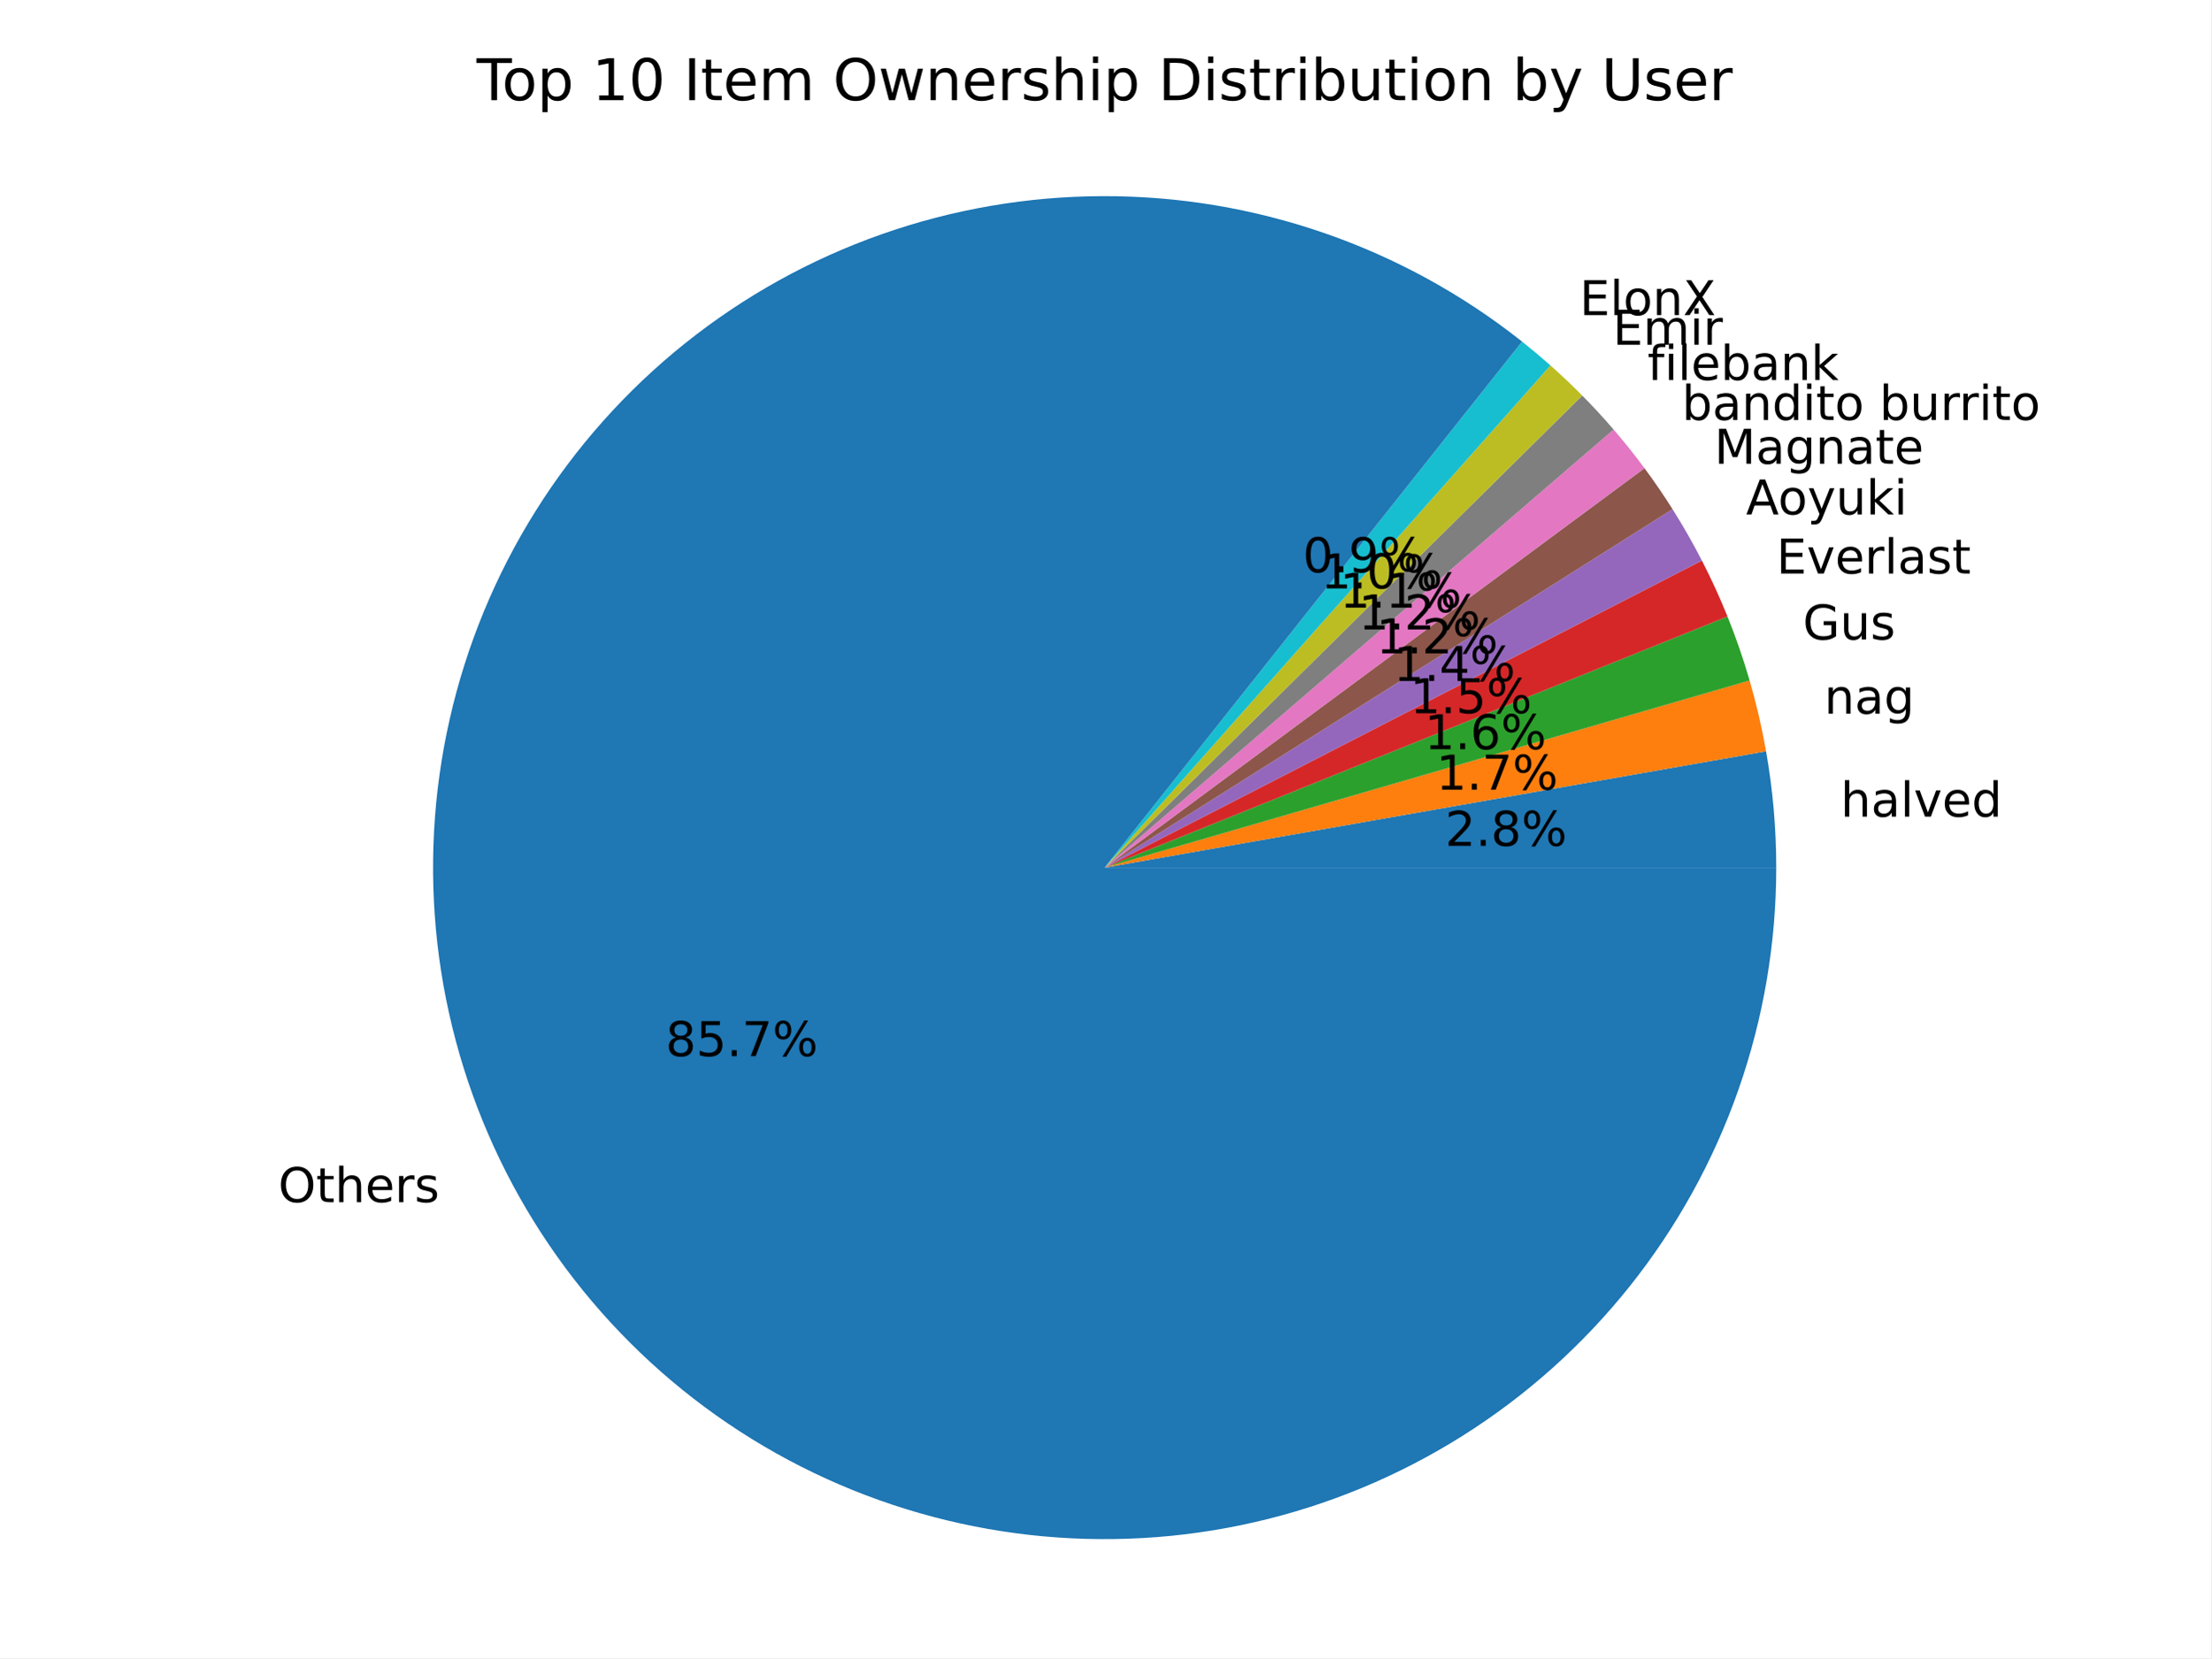
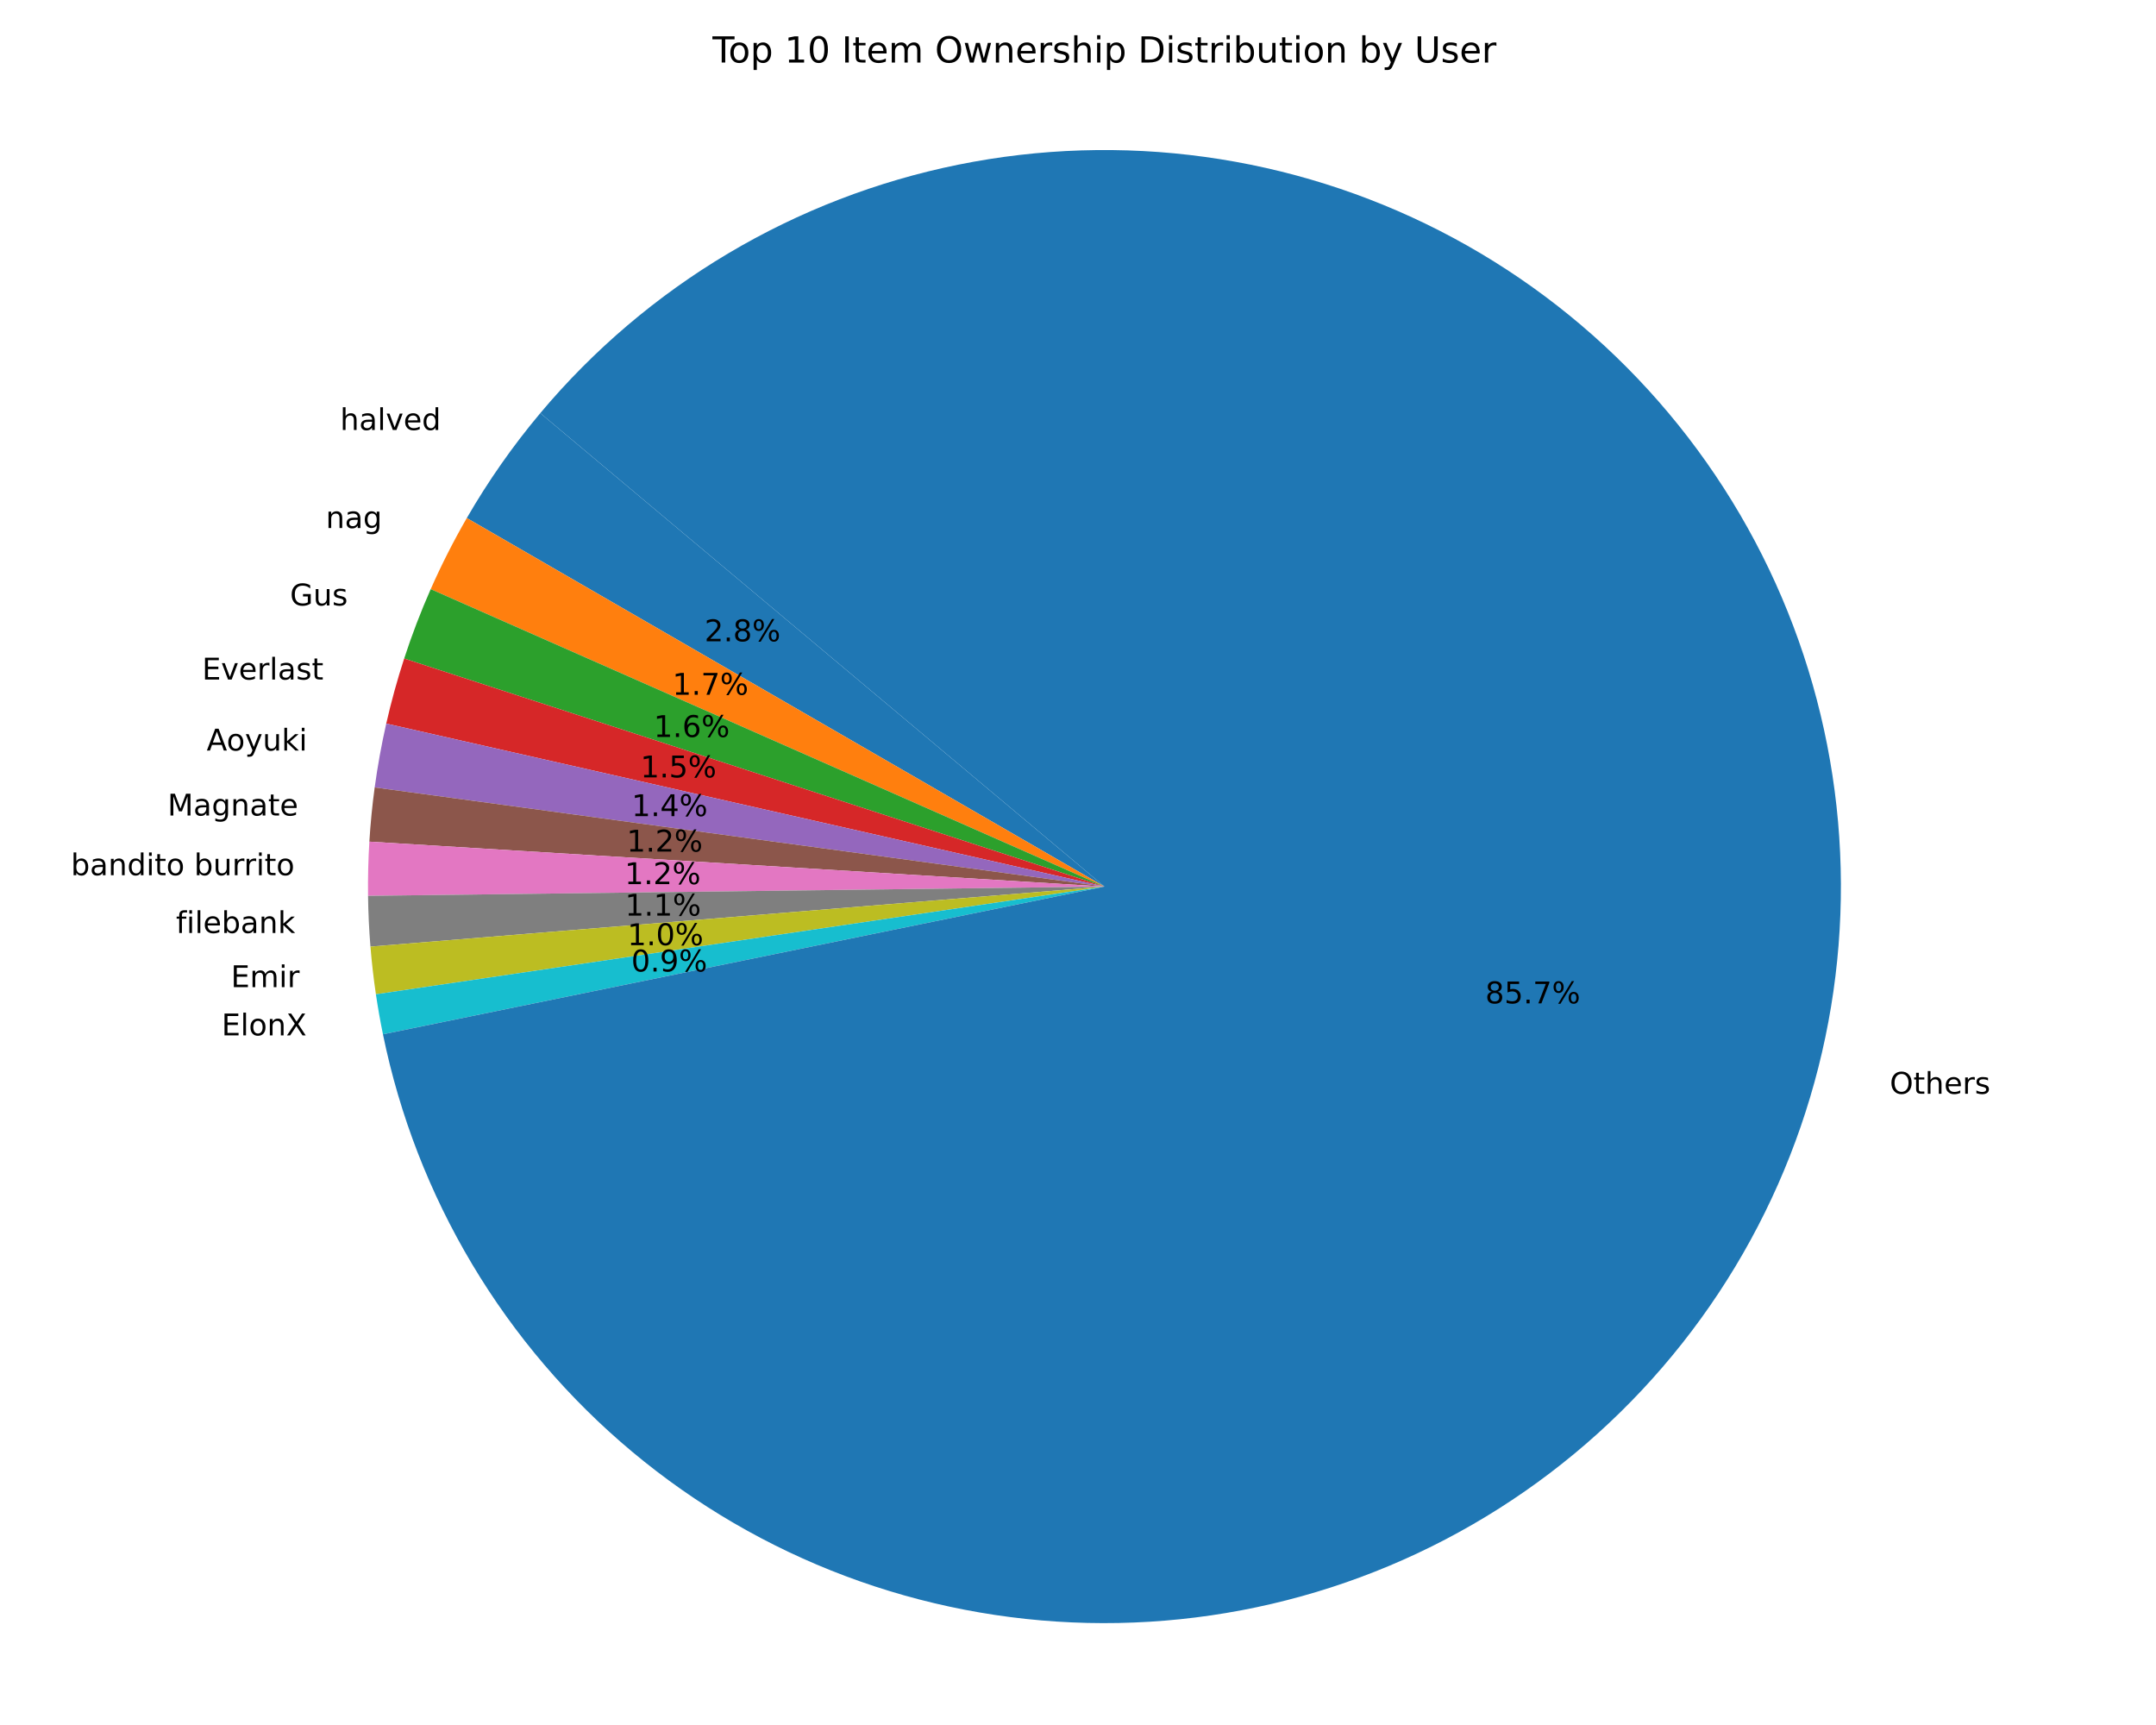
- <svg xmlns="http://www.w3.org/2000/svg" xmlns:xlink="http://www.w3.org/1999/xlink" width="460.8pt" height="345.6pt" viewBox="0 0 460.8 345.6" version="1.1">
+ <svg xmlns="http://www.w3.org/2000/svg" xmlns:xlink="http://www.w3.org/1999/xlink" width="720pt" height="576pt" viewBox="0 0 720 576" version="1.1">
  <defs>
    <style type="text/css">*{stroke-linejoin: round; stroke-linecap: butt}</style>
  </defs>
  <g id="figure_1">
    <g id="patch_1">
-       <path d="M 0 345.6  L 460.8 345.6  L 460.8 0  L 0 0  z " style="fill: #ffffff" />
+       <path d="M 0 576  L 720 576  L 720 0  L 0 0  z " style="fill: #ffffff" />
    </g>
    <g id="axes_1">
      <g id="patch_2">
-         <path d="M 370.174 180.84  C 370.174 176.777 369.997 172.716 369.644 168.669  C 369.291 164.621 368.761 160.591 368.058 156.59  L 230.211 180.84  z " style="fill: #1f77b4" />
+         <path d="M 180.429 137.951  C 175.84 143.42 171.492 149.086 167.396 154.933  C 163.299 160.781 159.46 166.803 155.888 172.985  L 368.832 296.04  z " style="fill: #1f77b4" />
      </g>
      <g id="patch_3">
-         <path d="M 368.058 156.59  C 367.62 154.101 367.115 151.625 366.543 149.164  C 365.971 146.703 365.333 144.258 364.628 141.831  L 230.211 180.84  z " style="fill: #ff7f0e" />
+         <path d="M 155.888 172.985  C 153.667 176.829 151.55 180.732 149.54 184.691  C 147.529 188.65 145.627 192.662 143.834 196.724  L 368.832 296.04  z " style="fill: #ff7f0e" />
      </g>
      <g id="patch_4">
-         <path d="M 364.628 141.831  C 363.973 139.571 363.26 137.328 362.491 135.104  C 361.722 132.88 360.897 130.676 360.017 128.493  L 230.211 180.84  z " style="fill: #2ca02c" />
+         <path d="M 143.834 196.724  C 142.164 200.507 140.59 204.331 139.113 208.194  C 137.636 212.056 136.257 215.955 134.976 219.887  L 368.832 296.04  z " style="fill: #2ca02c" />
      </g>
      <g id="patch_5">
-         <path d="M 360.017 128.493  C 359.217 126.51 358.372 124.545 357.482 122.601  C 356.592 120.656 355.658 118.732 354.68 116.83  L 230.211 180.84  z " style="fill: #d62728" />
+         <path d="M 134.976 219.887  C 133.813 223.46 132.731 227.059 131.733 230.682  C 130.734 234.305 129.819 237.95 128.987 241.614  L 368.832 296.04  z " style="fill: #d62728" />
      </g>
      <g id="patch_6">
-         <path d="M 354.68 116.83  C 353.74 115.002 352.759 113.195 351.739 111.409  C 350.719 109.624 349.66 107.862 348.563 106.123  L 230.211 180.84  z " style="fill: #9467bd" />
+         <path d="M 128.987 241.614  C 128.188 245.137 127.466 248.678 126.822 252.233  C 126.179 255.788 125.614 259.356 125.128 262.936  L 368.832 296.04  z " style="fill: #9467bd" />
      </g>
      <g id="patch_7">
-         <path d="M 348.563 106.123  C 347.642 104.664 346.694 103.222 345.719 101.798  C 344.744 100.374 343.744 98.968 342.717 97.581  L 230.211 180.84  z " style="fill: #8c564b" />
+         <path d="M 125.128 262.936  C 124.719 265.941 124.367 268.953 124.07 271.971  C 123.773 274.988 123.532 278.011 123.347 281.038  L 368.832 296.04  z " style="fill: #8c564b" />
      </g>
      <g id="patch_8">
-         <path d="M 342.717 97.581  C 341.696 96.2 340.649 94.839 339.577 93.497  C 338.505 92.155 337.409 90.833 336.288 89.531  L 230.211 180.84  z " style="fill: #e377c2" />
+         <path d="M 123.347 281.038  C 123.163 284.05 123.035 287.066 122.962 290.082  C 122.889 293.099 122.871 296.117 122.909 299.135  L 368.832 296.04  z " style="fill: #e377c2" />
      </g>
      <g id="patch_9">
-         <path d="M 336.288 89.531  C 335.238 88.311 334.167 87.109 333.075 85.925  C 331.983 84.742 330.871 83.578 329.739 82.433  L 230.211 180.84  z " style="fill: #7f7f7f" />
+         <path d="M 122.909 299.135  C 122.945 301.964 123.029 304.792 123.162 307.618  C 123.295 310.444 123.477 313.268 123.708 316.087  L 368.832 296.04  z " style="fill: #7f7f7f" />
      </g>
      <g id="patch_10">
-         <path d="M 329.739 82.433  C 328.671 81.352 327.585 80.29 326.482 79.245  C 325.379 78.2 324.26 77.173 323.124 76.164  L 230.211 180.84  z " style="fill: #bcbd22" />
+         <path d="M 123.708 316.087  C 123.925 318.748 124.186 321.405 124.491 324.057  C 124.795 326.709 125.142 329.357 125.532 331.997  L 368.832 296.04  z " style="fill: #bcbd22" />
      </g>
      <g id="patch_11">
-         <path d="M 323.124 76.164  C 322.16 75.309 321.185 74.467 320.199 73.639  C 319.212 72.811 318.214 71.997 317.205 71.196  L 230.211 180.84  z " style="fill: #17becf" />
+         <path d="M 125.532 331.997  C 125.863 334.236 126.225 336.471 126.617 338.7  C 127.01 340.929 127.433 343.152 127.887 345.37  L 368.832 296.04  z " style="fill: #17becf" />
      </g>
      <g id="patch_12">
-         <path d="M 317.205 71.196  C 304.88 61.417 290.993 53.786 276.131 48.624  C 261.268 43.462 245.641 40.843 229.907 40.877  C 214.174 40.911 198.558 43.598 183.718 48.824  C 168.878 54.05 155.024 61.742 142.742 71.574  C 130.459 81.407 119.921 93.241 111.573 106.577  C 103.225 119.913 97.185 134.562 93.708 149.907  C 90.231 165.251 89.366 181.073 91.149 196.705  C 92.932 212.337 97.339 227.557 104.183 241.724  C 111.027 255.891 120.211 268.803 131.349 279.916  C 142.486 291.03 155.418 300.186 169.6 306.999  C 183.782 313.813 199.011 318.186 214.647 319.936  C 230.283 321.685 246.103 320.786 261.44 317.275  C 276.777 313.765 291.413 307.693 304.731 299.316  C 318.049 290.939 329.86 280.376 339.666 268.072  C 349.472 255.768 357.133 241.898 362.327 227.047  C 367.521 212.195 370.174 196.574 370.174 180.84  L 230.211 180.84  z " style="fill: #1f77b4" />
+         <path d="M 127.887 345.37  C 133.433 372.455 143.505 398.412 157.681 422.148  C 171.857 445.884 189.935 467.06 211.152 484.785  C 232.369 502.511 256.424 516.532 282.304 526.259  C 308.183 535.986 335.518 541.28 363.158 541.918  C 390.797 542.555 418.348 538.528 444.648 530.006  C 470.949 521.483 495.625 508.587 517.637 491.859  C 539.65 475.132 558.685 454.812 573.941 431.755  C 589.197 408.698 600.456 383.234 607.245 356.433  C 614.034 329.633 616.256 301.878 613.816 274.339  C 611.377 246.8 604.311 219.869 592.917 194.679  C 581.523 169.489 565.962 146.4 546.891 126.384  C 527.82 106.368 505.509 89.71 480.899 77.113  C 456.289 64.515 429.73 56.157 402.341 52.39  C 374.952 48.624 347.122 49.502 320.025 54.988  C 292.928 60.475 266.949 70.491 243.183 84.616  C 219.416 98.74 198.2 116.772 180.429 137.951  L 368.832 296.04  z " style="fill: #1f77b4" />
      </g>
      <g id="matplotlib.axis_1" />
      <g id="matplotlib.axis_2" />
      <g id="text_1">
-         <g transform="translate(383.5875 170.211) scale(0.1 -0.1)">
+         <g transform="translate(113.5877 143.582) scale(0.1 -0.1)">
          <defs>
            <path id="DejaVuSans-68" d="M 3513 2113  L 3513 0  L 2938 0  L 2938 2094  Q 2938 2591 2744 2837  Q 2550 3084 2163 3084  Q 1697 3084 1428 2787  Q 1159 2491 1159 1978  L 1159 0  L 581 0  L 581 4863  L 1159 4863  L 1159 2956  Q 1366 3272 1645 3428  Q 1925 3584 2291 3584  Q 2894 3584 3203 3211  Q 3513 2838 3513 2113  z " transform="scale(0.015625)" />
            <path id="DejaVuSans-61" d="M 2194 1759  Q 1497 1759 1228 1600  Q 959 1441 959 1056  Q 959 750 1161 570  Q 1363 391 1709 391  Q 2188 391 2477 730  Q 2766 1069 2766 1631  L 2766 1759  L 2194 1759  z M 3341 1997  L 3341 0  L 2766 0  L 2766 531  Q 2569 213 2275 61  Q 1981 -91 1556 -91  Q 1019 -91 701 211  Q 384 513 384 1019  Q 384 1609 779 1909  Q 1175 2209 1959 2209  L 2766 2209  L 2766 2266  Q 2766 2663 2505 2880  Q 2244 3097 1772 3097  Q 1472 3097 1187 3025  Q 903 2953 641 2809  L 641 3341  Q 956 3463 1253 3523  Q 1550 3584 1831 3584  Q 2591 3584 2966 3190  Q 3341 2797 3341 1997  z " transform="scale(0.015625)" />
            <path id="DejaVuSans-6c" d="M 603 4863  L 1178 4863  L 1178 0  L 603 0  L 603 4863  z " transform="scale(0.015625)" />
            <path id="DejaVuSans-76" d="M 191 3500  L 800 3500  L 1894 563  L 2988 3500  L 3597 3500  L 2284 0  L 1503 0  L 191 3500  z " transform="scale(0.015625)" />
            <path id="DejaVuSans-65" d="M 3597 1894  L 3597 1613  L 953 1613  Q 991 1019 1311 708  Q 1631 397 2203 397  Q 2534 397 2845 478  Q 3156 559 3463 722  L 3463 178  Q 3153 47 2828 -22  Q 2503 -91 2169 -91  Q 1331 -91 842 396  Q 353 884 353 1716  Q 353 2575 817 3079  Q 1281 3584 2069 3584  Q 2775 3584 3186 3129  Q 3597 2675 3597 1894  z M 3022 2063  Q 3016 2534 2758 2815  Q 2500 3097 2075 3097  Q 1594 3097 1305 2825  Q 1016 2553 972 2059  L 3022 2063  z " transform="scale(0.015625)" />
            <path id="DejaVuSans-64" d="M 2906 2969  L 2906 4863  L 3481 4863  L 3481 0  L 2906 0  L 2906 525  Q 2725 213 2448 61  Q 2172 -91 1784 -91  Q 1150 -91 751 415  Q 353 922 353 1747  Q 353 2572 751 3078  Q 1150 3584 1784 3584  Q 2172 3584 2448 3432  Q 2725 3281 2906 2969  z M 947 1747  Q 947 1113 1208 752  Q 1469 391 1925 391  Q 2381 391 2643 752  Q 2906 1113 2906 1747  Q 2906 2381 2643 2742  Q 2381 3103 1925 3103  Q 1469 3103 1208 2742  Q 947 2381 947 1747  z " transform="scale(0.015625)" />
          </defs>
          <use xlink:href="#DejaVuSans-68" />
          <use xlink:href="#DejaVuSans-61" transform="translate(63.37891 0)" />
          <use xlink:href="#DejaVuSans-6c" transform="translate(124.6582 0)" />
          <use xlink:href="#DejaVuSans-76" transform="translate(152.4414 0)" />
          <use xlink:href="#DejaVuSans-65" transform="translate(211.6211 0)" />
          <use xlink:href="#DejaVuSans-64" transform="translate(273.1445 0)" />
        </g>
      </g>
      <g id="text_2">
-         <g transform="translate(301.1684 176.2967) scale(0.1 -0.1)">
+         <g transform="translate(235.2679 214.1353) scale(0.1 -0.1)">
          <defs>
            <path id="DejaVuSans-32" d="M 1228 531  L 3431 531  L 3431 0  L 469 0  L 469 531  Q 828 903 1448 1529  Q 2069 2156 2228 2338  Q 2531 2678 2651 2914  Q 2772 3150 2772 3378  Q 2772 3750 2511 3984  Q 2250 4219 1831 4219  Q 1534 4219 1204 4116  Q 875 4013 500 3803  L 500 4441  Q 881 4594 1212 4672  Q 1544 4750 1819 4750  Q 2544 4750 2975 4387  Q 3406 4025 3406 3419  Q 3406 3131 3298 2873  Q 3191 2616 2906 2266  Q 2828 2175 2409 1742  Q 1991 1309 1228 531  z " transform="scale(0.015625)" />
            <path id="DejaVuSans-2e" d="M 684 794  L 1344 794  L 1344 0  L 684 0  L 684 794  z " transform="scale(0.015625)" />
            <path id="DejaVuSans-38" d="M 2034 2216  Q 1584 2216 1326 1975  Q 1069 1734 1069 1313  Q 1069 891 1326 650  Q 1584 409 2034 409  Q 2484 409 2743 651  Q 3003 894 3003 1313  Q 3003 1734 2745 1975  Q 2488 2216 2034 2216  z M 1403 2484  Q 997 2584 770 2862  Q 544 3141 544 3541  Q 544 4100 942 4425  Q 1341 4750 2034 4750  Q 2731 4750 3128 4425  Q 3525 4100 3525 3541  Q 3525 3141 3298 2862  Q 3072 2584 2669 2484  Q 3125 2378 3379 2068  Q 3634 1759 3634 1313  Q 3634 634 3220 271  Q 2806 -91 2034 -91  Q 1263 -91 848 271  Q 434 634 434 1313  Q 434 1759 690 2068  Q 947 2378 1403 2484  z M 1172 3481  Q 1172 3119 1398 2916  Q 1625 2713 2034 2713  Q 2441 2713 2670 2916  Q 2900 3119 2900 3481  Q 2900 3844 2670 4047  Q 2441 4250 2034 4250  Q 1625 4250 1398 4047  Q 1172 3844 1172 3481  z " transform="scale(0.015625)" />
            <path id="DejaVuSans-25" d="M 4653 2053  Q 4381 2053 4226 1822  Q 4072 1591 4072 1178  Q 4072 772 4226 539  Q 4381 306 4653 306  Q 4919 306 5073 539  Q 5228 772 5228 1178  Q 5228 1588 5073 1820  Q 4919 2053 4653 2053  z M 4653 2450  Q 5147 2450 5437 2106  Q 5728 1763 5728 1178  Q 5728 594 5436 251  Q 5144 -91 4653 -91  Q 4153 -91 3862 251  Q 3572 594 3572 1178  Q 3572 1766 3864 2108  Q 4156 2450 4653 2450  z M 1428 4353  Q 1159 4353 1004 4120  Q 850 3888 850 3481  Q 850 3069 1003 2837  Q 1156 2606 1428 2606  Q 1700 2606 1854 2837  Q 2009 3069 2009 3481  Q 2009 3884 1853 4118  Q 1697 4353 1428 4353  z M 4250 4750  L 4750 4750  L 1831 -91  L 1331 -91  L 4250 4750  z M 1428 4750  Q 1922 4750 2215 4408  Q 2509 4066 2509 3481  Q 2509 2891 2217 2550  Q 1925 2209 1428 2209  Q 931 2209 642 2551  Q 353 2894 353 3481  Q 353 4063 643 4406  Q 934 4750 1428 4750  z " transform="scale(0.015625)" />
          </defs>
          <use xlink:href="#DejaVuSans-32" />
          <use xlink:href="#DejaVuSans-2e" transform="translate(63.62305 0)" />
          <use xlink:href="#DejaVuSans-38" transform="translate(95.41016 0)" />
          <use xlink:href="#DejaVuSans-25" transform="translate(159.0332 0)" />
        </g>
      </g>
      <g id="text_3">
-         <g transform="translate(380.1761 148.7559) scale(0.1 -0.1)">
+         <g transform="translate(108.7962 176.3156) scale(0.1 -0.1)">
          <defs>
            <path id="DejaVuSans-6e" d="M 3513 2113  L 3513 0  L 2938 0  L 2938 2094  Q 2938 2591 2744 2837  Q 2550 3084 2163 3084  Q 1697 3084 1428 2787  Q 1159 2491 1159 1978  L 1159 0  L 581 0  L 581 3500  L 1159 3500  L 1159 2956  Q 1366 3272 1645 3428  Q 1925 3584 2291 3584  Q 2894 3584 3203 3211  Q 3513 2838 3513 2113  z " transform="scale(0.015625)" />
            <path id="DejaVuSans-67" d="M 2906 1791  Q 2906 2416 2648 2759  Q 2391 3103 1925 3103  Q 1463 3103 1205 2759  Q 947 2416 947 1791  Q 947 1169 1205 825  Q 1463 481 1925 481  Q 2391 481 2648 825  Q 2906 1169 2906 1791  z M 3481 434  Q 3481 -459 3084 -895  Q 2688 -1331 1869 -1331  Q 1566 -1331 1297 -1286  Q 1028 -1241 775 -1147  L 775 -588  Q 1028 -725 1275 -790  Q 1522 -856 1778 -856  Q 2344 -856 2625 -561  Q 2906 -266 2906 331  L 2906 616  Q 2728 306 2450 153  Q 2172 0 1784 0  Q 1141 0 747 490  Q 353 981 353 1791  Q 353 2603 747 3093  Q 1141 3584 1784 3584  Q 2172 3584 2450 3431  Q 2728 3278 2906 2969  L 2906 3500  L 3481 3500  L 3481 434  z " transform="scale(0.015625)" />
          </defs>
          <use xlink:href="#DejaVuSans-6e" />
          <use xlink:href="#DejaVuSans-61" transform="translate(63.37891 0)" />
          <use xlink:href="#DejaVuSans-67" transform="translate(124.6582 0)" />
        </g>
      </g>
      <g id="text_4">
-         <g transform="translate(299.3076 164.5939) scale(0.1 -0.1)">
+         <g transform="translate(224.5544 231.99) scale(0.1 -0.1)">
          <defs>
            <path id="DejaVuSans-31" d="M 794 531  L 1825 531  L 1825 4091  L 703 3866  L 703 4441  L 1819 4666  L 2450 4666  L 2450 531  L 3481 531  L 3481 0  L 794 0  L 794 531  z " transform="scale(0.015625)" />
            <path id="DejaVuSans-37" d="M 525 4666  L 3525 4666  L 3525 4397  L 1831 0  L 1172 0  L 2766 4134  L 525 4134  L 525 4666  z " transform="scale(0.015625)" />
          </defs>
          <use xlink:href="#DejaVuSans-31" />
          <use xlink:href="#DejaVuSans-2e" transform="translate(63.62305 0)" />
          <use xlink:href="#DejaVuSans-37" transform="translate(95.41016 0)" />
          <use xlink:href="#DejaVuSans-25" transform="translate(159.0332 0)" />
        </g>
      </g>
      <g id="text_5">
-         <g transform="translate(375.7189 133.29) scale(0.1 -0.1)">
+         <g transform="translate(96.84588 202.1684) scale(0.1 -0.1)">
          <defs>
            <path id="DejaVuSans-47" d="M 3809 666  L 3809 1919  L 2778 1919  L 2778 2438  L 4434 2438  L 4434 434  Q 4069 175 3628 42  Q 3188 -91 2688 -91  Q 1594 -91 976 548  Q 359 1188 359 2328  Q 359 3472 976 4111  Q 1594 4750 2688 4750  Q 3144 4750 3555 4637  Q 3966 4525 4313 4306  L 4313 3634  Q 3963 3931 3569 4081  Q 3175 4231 2741 4231  Q 1884 4231 1454 3753  Q 1025 3275 1025 2328  Q 1025 1384 1454 906  Q 1884 428 2741 428  Q 3075 428 3337 486  Q 3600 544 3809 666  z " transform="scale(0.015625)" />
            <path id="DejaVuSans-75" d="M 544 1381  L 544 3500  L 1119 3500  L 1119 1403  Q 1119 906 1312 657  Q 1506 409 1894 409  Q 2359 409 2629 706  Q 2900 1003 2900 1516  L 2900 3500  L 3475 3500  L 3475 0  L 2900 0  L 2900 538  Q 2691 219 2414 64  Q 2138 -91 1772 -91  Q 1169 -91 856 284  Q 544 659 544 1381  z M 1991 3584  L 1991 3584  z " transform="scale(0.015625)" />
            <path id="DejaVuSans-73" d="M 2834 3397  L 2834 2853  Q 2591 2978 2328 3040  Q 2066 3103 1784 3103  Q 1356 3103 1142 2972  Q 928 2841 928 2578  Q 928 2378 1081 2264  Q 1234 2150 1697 2047  L 1894 2003  Q 2506 1872 2764 1633  Q 3022 1394 3022 966  Q 3022 478 2636 193  Q 2250 -91 1575 -91  Q 1294 -91 989 -36  Q 684 19 347 128  L 347 722  Q 666 556 975 473  Q 1284 391 1588 391  Q 1994 391 2212 530  Q 2431 669 2431 922  Q 2431 1156 2273 1281  Q 2116 1406 1581 1522  L 1381 1569  Q 847 1681 609 1914  Q 372 2147 372 2553  Q 372 3047 722 3315  Q 1072 3584 1716 3584  Q 2034 3584 2315 3537  Q 2597 3491 2834 3397  z " transform="scale(0.015625)" />
          </defs>
          <use xlink:href="#DejaVuSans-47" />
          <use xlink:href="#DejaVuSans-75" transform="translate(77.49023 0)" />
          <use xlink:href="#DejaVuSans-73" transform="translate(140.8691 0)" />
        </g>
      </g>
      <g id="text_6">
-         <g transform="translate(296.8765 156.1579) scale(0.1 -0.1)">
+         <g transform="translate(218.2985 246.0915) scale(0.1 -0.1)">
          <defs>
            <path id="DejaVuSans-36" d="M 2113 2584  Q 1688 2584 1439 2293  Q 1191 2003 1191 1497  Q 1191 994 1439 701  Q 1688 409 2113 409  Q 2538 409 2786 701  Q 3034 994 3034 1497  Q 3034 2003 2786 2293  Q 2538 2584 2113 2584  z M 3366 4563  L 3366 3988  Q 3128 4100 2886 4159  Q 2644 4219 2406 4219  Q 1781 4219 1451 3797  Q 1122 3375 1075 2522  Q 1259 2794 1537 2939  Q 1816 3084 2150 3084  Q 2853 3084 3261 2657  Q 3669 2231 3669 1497  Q 3669 778 3244 343  Q 2819 -91 2113 -91  Q 1303 -91 875 529  Q 447 1150 447 2328  Q 447 3434 972 4092  Q 1497 4750 2381 4750  Q 2619 4750 2861 4703  Q 3103 4656 3366 4563  z " transform="scale(0.015625)" />
          </defs>
          <use xlink:href="#DejaVuSans-31" />
          <use xlink:href="#DejaVuSans-2e" transform="translate(63.62305 0)" />
          <use xlink:href="#DejaVuSans-36" transform="translate(95.41016 0)" />
          <use xlink:href="#DejaVuSans-25" transform="translate(159.0332 0)" />
        </g>
      </g>
      <g id="text_7">
-         <g transform="translate(370.2092 119.5362) scale(0.1 -0.1)">
+         <g transform="translate(67.48528 226.9054) scale(0.1 -0.1)">
          <defs>
            <path id="DejaVuSans-45" d="M 628 4666  L 3578 4666  L 3578 4134  L 1259 4134  L 1259 2753  L 3481 2753  L 3481 2222  L 1259 2222  L 1259 531  L 3634 531  L 3634 0  L 628 0  L 628 4666  z " transform="scale(0.015625)" />
            <path id="DejaVuSans-72" d="M 2631 2963  Q 2534 3019 2420 3045  Q 2306 3072 2169 3072  Q 1681 3072 1420 2755  Q 1159 2438 1159 1844  L 1159 0  L 581 0  L 581 3500  L 1159 3500  L 1159 2956  Q 1341 3275 1631 3429  Q 1922 3584 2338 3584  Q 2397 3584 2469 3576  Q 2541 3569 2628 3553  L 2631 2963  z " transform="scale(0.015625)" />
            <path id="DejaVuSans-74" d="M 1172 4494  L 1172 3500  L 2356 3500  L 2356 3053  L 1172 3053  L 1172 1153  Q 1172 725 1289 603  Q 1406 481 1766 481  L 2356 481  L 2356 0  L 1766 0  Q 1100 0 847 248  Q 594 497 594 1153  L 594 3053  L 172 3053  L 172 3500  L 594 3500  L 594 4494  L 1172 4494  z " transform="scale(0.015625)" />
          </defs>
          <use xlink:href="#DejaVuSans-45" />
          <use xlink:href="#DejaVuSans-76" transform="translate(63.18359 0)" />
          <use xlink:href="#DejaVuSans-65" transform="translate(122.3633 0)" />
          <use xlink:href="#DejaVuSans-72" transform="translate(183.8867 0)" />
          <use xlink:href="#DejaVuSans-6c" transform="translate(225 0)" />
          <use xlink:href="#DejaVuSans-61" transform="translate(252.7832 0)" />
          <use xlink:href="#DejaVuSans-73" transform="translate(314.0625 0)" />
          <use xlink:href="#DejaVuSans-74" transform="translate(366.1621 0)" />
        </g>
      </g>
      <g id="text_8">
-         <g transform="translate(293.8712 148.6558) scale(0.1 -0.1)">
+         <g transform="translate(213.8703 259.5845) scale(0.1 -0.1)">
          <defs>
            <path id="DejaVuSans-35" d="M 691 4666  L 3169 4666  L 3169 4134  L 1269 4134  L 1269 2991  Q 1406 3038 1543 3061  Q 1681 3084 1819 3084  Q 2600 3084 3056 2656  Q 3513 2228 3513 1497  Q 3513 744 3044 326  Q 2575 -91 1722 -91  Q 1428 -91 1123 -41  Q 819 9 494 109  L 494 744  Q 775 591 1075 516  Q 1375 441 1709 441  Q 2250 441 2565 725  Q 2881 1009 2881 1497  Q 2881 1984 2565 2268  Q 2250 2553 1709 2553  Q 1456 2553 1204 2497  Q 953 2441 691 2322  L 691 4666  z " transform="scale(0.015625)" />
          </defs>
          <use xlink:href="#DejaVuSans-31" />
          <use xlink:href="#DejaVuSans-2e" transform="translate(63.62305 0)" />
          <use xlink:href="#DejaVuSans-35" transform="translate(95.41016 0)" />
          <use xlink:href="#DejaVuSans-25" transform="translate(159.0332 0)" />
        </g>
      </g>
      <g id="text_9">
-         <g transform="translate(363.8922 107.2258) scale(0.1 -0.1)">
+         <g transform="translate(69.012 250.6114) scale(0.1 -0.1)">
          <defs>
            <path id="DejaVuSans-41" d="M 2188 4044  L 1331 1722  L 3047 1722  L 2188 4044  z M 1831 4666  L 2547 4666  L 4325 0  L 3669 0  L 3244 1197  L 1141 1197  L 716 0  L 50 0  L 1831 4666  z " transform="scale(0.015625)" />
            <path id="DejaVuSans-6f" d="M 1959 3097  Q 1497 3097 1228 2736  Q 959 2375 959 1747  Q 959 1119 1226 758  Q 1494 397 1959 397  Q 2419 397 2687 759  Q 2956 1122 2956 1747  Q 2956 2369 2687 2733  Q 2419 3097 1959 3097  z M 1959 3584  Q 2709 3584 3137 3096  Q 3566 2609 3566 1747  Q 3566 888 3137 398  Q 2709 -91 1959 -91  Q 1206 -91 779 398  Q 353 888 353 1747  Q 353 2609 779 3096  Q 1206 3584 1959 3584  z " transform="scale(0.015625)" />
            <path id="DejaVuSans-79" d="M 2059 -325  Q 1816 -950 1584 -1140  Q 1353 -1331 966 -1331  L 506 -1331  L 506 -850  L 844 -850  Q 1081 -850 1212 -737  Q 1344 -625 1503 -206  L 1606 56  L 191 3500  L 800 3500  L 1894 763  L 2988 3500  L 3597 3500  L 2059 -325  z " transform="scale(0.015625)" />
            <path id="DejaVuSans-6b" d="M 581 4863  L 1159 4863  L 1159 1991  L 2875 3500  L 3609 3500  L 1753 1863  L 3688 0  L 2938 0  L 1159 1709  L 1159 0  L 581 0  L 581 4863  z " transform="scale(0.015625)" />
            <path id="DejaVuSans-69" d="M 603 3500  L 1178 3500  L 1178 0  L 603 0  L 603 3500  z M 603 4863  L 1178 4863  L 1178 4134  L 603 4134  L 603 4863  z " transform="scale(0.015625)" />
          </defs>
          <use xlink:href="#DejaVuSans-41" />
          <use xlink:href="#DejaVuSans-6f" transform="translate(66.6582 0)" />
          <use xlink:href="#DejaVuSans-79" transform="translate(127.8398 0)" />
          <use xlink:href="#DejaVuSans-75" transform="translate(187.0195 0)" />
          <use xlink:href="#DejaVuSans-6b" transform="translate(250.3984 0)" />
          <use xlink:href="#DejaVuSans-69" transform="translate(308.3086 0)" />
        </g>
      </g>
      <g id="text_10">
-         <g transform="translate(290.4256 141.9411) scale(0.1 -0.1)">
+         <g transform="translate(210.9241 272.515) scale(0.1 -0.1)">
          <defs>
            <path id="DejaVuSans-34" d="M 2419 4116  L 825 1625  L 2419 1625  L 2419 4116  z M 2253 4666  L 3047 4666  L 3047 1625  L 3713 1625  L 3713 1100  L 3047 1100  L 3047 0  L 2419 0  L 2419 1100  L 313 1100  L 313 1709  L 2253 4666  z " transform="scale(0.015625)" />
          </defs>
          <use xlink:href="#DejaVuSans-31" />
          <use xlink:href="#DejaVuSans-2e" transform="translate(63.62305 0)" />
          <use xlink:href="#DejaVuSans-34" transform="translate(95.41016 0)" />
          <use xlink:href="#DejaVuSans-25" transform="translate(159.0332 0)" />
        </g>
      </g>
      <g id="text_11">
-         <g transform="translate(357.2699 96.65313) scale(0.1 -0.1)">
+         <g transform="translate(55.95009 272.3231) scale(0.1 -0.1)">
          <defs>
            <path id="DejaVuSans-4d" d="M 628 4666  L 1569 4666  L 2759 1491  L 3956 4666  L 4897 4666  L 4897 0  L 4281 0  L 4281 4097  L 3078 897  L 2444 897  L 1241 4097  L 1241 0  L 628 0  L 628 4666  z " transform="scale(0.015625)" />
          </defs>
          <use xlink:href="#DejaVuSans-4d" />
          <use xlink:href="#DejaVuSans-61" transform="translate(86.2793 0)" />
          <use xlink:href="#DejaVuSans-67" transform="translate(147.5586 0)" />
          <use xlink:href="#DejaVuSans-6e" transform="translate(211.0352 0)" />
          <use xlink:href="#DejaVuSans-61" transform="translate(274.4141 0)" />
          <use xlink:href="#DejaVuSans-74" transform="translate(335.6934 0)" />
          <use xlink:href="#DejaVuSans-65" transform="translate(374.9023 0)" />
        </g>
      </g>
      <g id="text_12">
-         <g transform="translate(286.8133 136.1742) scale(0.1 -0.1)">
+         <g transform="translate(209.2727 284.3578) scale(0.1 -0.1)">
          <use xlink:href="#DejaVuSans-31" />
          <use xlink:href="#DejaVuSans-2e" transform="translate(63.62305 0)" />
          <use xlink:href="#DejaVuSans-32" transform="translate(95.41016 0)" />
          <use xlink:href="#DejaVuSans-25" transform="translate(159.0332 0)" />
        </g>
      </g>
      <g id="text_13">
-         <g transform="translate(350.5135 87.5217) scale(0.1 -0.1)">
+         <g transform="translate(23.66674 292.2461) scale(0.1 -0.1)">
          <defs>
            <path id="DejaVuSans-62" d="M 3116 1747  Q 3116 2381 2855 2742  Q 2594 3103 2138 3103  Q 1681 3103 1420 2742  Q 1159 2381 1159 1747  Q 1159 1113 1420 752  Q 1681 391 2138 391  Q 2594 391 2855 752  Q 3116 1113 3116 1747  z M 1159 2969  Q 1341 3281 1617 3432  Q 1894 3584 2278 3584  Q 2916 3584 3314 3078  Q 3713 2572 3713 1747  Q 3713 922 3314 415  Q 2916 -91 2278 -91  Q 1894 -91 1617 61  Q 1341 213 1159 525  L 1159 0  L 581 0  L 581 4863  L 1159 4863  L 1159 2969  z " transform="scale(0.015625)" />
            <path id="DejaVuSans-20" transform="scale(0.015625)" />
          </defs>
          <use xlink:href="#DejaVuSans-62" />
          <use xlink:href="#DejaVuSans-61" transform="translate(63.47656 0)" />
          <use xlink:href="#DejaVuSans-6e" transform="translate(124.7559 0)" />
          <use xlink:href="#DejaVuSans-64" transform="translate(188.1348 0)" />
          <use xlink:href="#DejaVuSans-69" transform="translate(251.6113 0)" />
          <use xlink:href="#DejaVuSans-74" transform="translate(279.3945 0)" />
          <use xlink:href="#DejaVuSans-6f" transform="translate(318.6035 0)" />
          <use xlink:href="#DejaVuSans-20" transform="translate(379.7852 0)" />
          <use xlink:href="#DejaVuSans-62" transform="translate(411.5723 0)" />
          <use xlink:href="#DejaVuSans-75" transform="translate(475.0488 0)" />
          <use xlink:href="#DejaVuSans-72" transform="translate(538.4277 0)" />
          <use xlink:href="#DejaVuSans-72" transform="translate(577.791 0)" />
          <use xlink:href="#DejaVuSans-69" transform="translate(618.9043 0)" />
          <use xlink:href="#DejaVuSans-74" transform="translate(646.6875 0)" />
          <use xlink:href="#DejaVuSans-6f" transform="translate(685.8965 0)" />
        </g>
      </g>
      <g id="text_14">
-         <g transform="translate(283.128 131.1934) scale(0.1 -0.1)">
+         <g transform="translate(208.6076 295.2249) scale(0.1 -0.1)">
          <use xlink:href="#DejaVuSans-31" />
          <use xlink:href="#DejaVuSans-2e" transform="translate(63.62305 0)" />
          <use xlink:href="#DejaVuSans-32" transform="translate(95.41016 0)" />
          <use xlink:href="#DejaVuSans-25" transform="translate(159.0332 0)" />
        </g>
      </g>
      <g id="text_15">
-         <g transform="translate(343.3613 79.19329) scale(0.1 -0.1)">
+         <g transform="translate(58.76074 311.5353) scale(0.1 -0.1)">
          <defs>
            <path id="DejaVuSans-66" d="M 2375 4863  L 2375 4384  L 1825 4384  Q 1516 4384 1395 4259  Q 1275 4134 1275 3809  L 1275 3500  L 2222 3500  L 2222 3053  L 1275 3053  L 1275 0  L 697 0  L 697 3053  L 147 3053  L 147 3500  L 697 3500  L 697 3744  Q 697 4328 969 4595  Q 1241 4863 1831 4863  L 2375 4863  z " transform="scale(0.015625)" />
          </defs>
          <use xlink:href="#DejaVuSans-66" />
          <use xlink:href="#DejaVuSans-69" transform="translate(35.20508 0)" />
          <use xlink:href="#DejaVuSans-6c" transform="translate(62.98828 0)" />
          <use xlink:href="#DejaVuSans-65" transform="translate(90.77148 0)" />
          <use xlink:href="#DejaVuSans-62" transform="translate(152.2949 0)" />
          <use xlink:href="#DejaVuSans-61" transform="translate(215.7715 0)" />
          <use xlink:href="#DejaVuSans-6e" transform="translate(277.0508 0)" />
          <use xlink:href="#DejaVuSans-6b" transform="translate(340.4297 0)" />
        </g>
      </g>
      <g id="text_16">
-         <g transform="translate(279.2268 126.6506) scale(0.1 -0.1)">
+         <g transform="translate(208.7279 305.7462) scale(0.1 -0.1)">
          <use xlink:href="#DejaVuSans-31" />
          <use xlink:href="#DejaVuSans-2e" transform="translate(63.62305 0)" />
          <use xlink:href="#DejaVuSans-31" transform="translate(95.41016 0)" />
          <use xlink:href="#DejaVuSans-25" transform="translate(159.0332 0)" />
        </g>
      </g>
      <g id="text_17">
-         <g transform="translate(336.1094 71.84449) scale(0.1 -0.1)">
+         <g transform="translate(77.10789 329.6184) scale(0.1 -0.1)">
          <defs>
            <path id="DejaVuSans-6d" d="M 3328 2828  Q 3544 3216 3844 3400  Q 4144 3584 4550 3584  Q 5097 3584 5394 3201  Q 5691 2819 5691 2113  L 5691 0  L 5113 0  L 5113 2094  Q 5113 2597 4934 2840  Q 4756 3084 4391 3084  Q 3944 3084 3684 2787  Q 3425 2491 3425 1978  L 3425 0  L 2847 0  L 2847 2094  Q 2847 2600 2669 2842  Q 2491 3084 2119 3084  Q 1678 3084 1418 2786  Q 1159 2488 1159 1978  L 1159 0  L 581 0  L 581 3500  L 1159 3500  L 1159 2956  Q 1356 3278 1631 3431  Q 1906 3584 2284 3584  Q 2666 3584 2933 3390  Q 3200 3197 3328 2828  z " transform="scale(0.015625)" />
          </defs>
          <use xlink:href="#DejaVuSans-45" />
          <use xlink:href="#DejaVuSans-6d" transform="translate(63.18359 0)" />
          <use xlink:href="#DejaVuSans-69" transform="translate(160.5957 0)" />
          <use xlink:href="#DejaVuSans-72" transform="translate(188.3789 0)" />
        </g>
      </g>
      <g id="text_18">
-         <g transform="translate(275.2713 122.6422) scale(0.1 -0.1)">
+         <g transform="translate(209.525 315.6098) scale(0.1 -0.1)">
          <defs>
            <path id="DejaVuSans-30" d="M 2034 4250  Q 1547 4250 1301 3770  Q 1056 3291 1056 2328  Q 1056 1369 1301 889  Q 1547 409 2034 409  Q 2525 409 2770 889  Q 3016 1369 3016 2328  Q 3016 3291 2770 3770  Q 2525 4250 2034 4250  z M 2034 4750  Q 2819 4750 3233 4129  Q 3647 3509 3647 2328  Q 3647 1150 3233 529  Q 2819 -91 2034 -91  Q 1250 -91 836 529  Q 422 1150 422 2328  Q 422 3509 836 4129  Q 1250 4750 2034 4750  z " transform="scale(0.015625)" />
          </defs>
          <use xlink:href="#DejaVuSans-31" />
          <use xlink:href="#DejaVuSans-2e" transform="translate(63.62305 0)" />
          <use xlink:href="#DejaVuSans-30" transform="translate(95.41016 0)" />
          <use xlink:href="#DejaVuSans-25" transform="translate(159.0332 0)" />
        </g>
      </g>
      <g id="text_19">
-         <g transform="translate(329.1975 65.67863) scale(0.1 -0.1)">
+         <g transform="translate(73.99287 345.7252) scale(0.1 -0.1)">
          <defs>
            <path id="DejaVuSans-58" d="M 403 4666  L 1081 4666  L 2241 2931  L 3406 4666  L 4084 4666  L 2584 2425  L 4184 0  L 3506 0  L 2194 1984  L 872 0  L 191 0  L 1856 2491  L 403 4666  z " transform="scale(0.015625)" />
          </defs>
          <use xlink:href="#DejaVuSans-45" />
          <use xlink:href="#DejaVuSans-6c" transform="translate(63.18359 0)" />
          <use xlink:href="#DejaVuSans-6f" transform="translate(90.9668 0)" />
          <use xlink:href="#DejaVuSans-6e" transform="translate(152.1484 0)" />
          <use xlink:href="#DejaVuSans-58" transform="translate(215.5273 0)" />
        </g>
      </g>
      <g id="text_20">
-         <g transform="translate(271.5011 119.279) scale(0.1 -0.1)">
+         <g transform="translate(210.8011 324.3953) scale(0.1 -0.1)">
          <defs>
            <path id="DejaVuSans-39" d="M 703 97  L 703 672  Q 941 559 1184 500  Q 1428 441 1663 441  Q 2288 441 2617 861  Q 2947 1281 2994 2138  Q 2813 1869 2534 1725  Q 2256 1581 1919 1581  Q 1219 1581 811 2004  Q 403 2428 403 3163  Q 403 3881 828 4315  Q 1253 4750 1959 4750  Q 2769 4750 3195 4129  Q 3622 3509 3622 2328  Q 3622 1225 3098 567  Q 2575 -91 1691 -91  Q 1453 -91 1209 -44  Q 966 3 703 97  z M 1959 2075  Q 2384 2075 2632 2365  Q 2881 2656 2881 3163  Q 2881 3666 2632 3958  Q 2384 4250 1959 4250  Q 1534 4250 1286 3958  Q 1038 3666 1038 3163  Q 1038 2656 1286 2365  Q 1534 2075 1959 2075  z " transform="scale(0.015625)" />
          </defs>
          <use xlink:href="#DejaVuSans-30" />
          <use xlink:href="#DejaVuSans-2e" transform="translate(63.62305 0)" />
          <use xlink:href="#DejaVuSans-39" transform="translate(95.41016 0)" />
          <use xlink:href="#DejaVuSans-25" transform="translate(159.0332 0)" />
        </g>
      </g>
      <g id="text_21">
-         <g transform="translate(57.97725 250.5719) scale(0.1 -0.1)">
+         <g transform="translate(631.0865 365.2317) scale(0.1 -0.1)">
          <defs>
            <path id="DejaVuSans-4f" d="M 2522 4238  Q 1834 4238 1429 3725  Q 1025 3213 1025 2328  Q 1025 1447 1429 934  Q 1834 422 2522 422  Q 3209 422 3611 934  Q 4013 1447 4013 2328  Q 4013 3213 3611 3725  Q 3209 4238 2522 4238  z M 2522 4750  Q 3503 4750 4090 4092  Q 4678 3434 4678 2328  Q 4678 1225 4090 567  Q 3503 -91 2522 -91  Q 1538 -91 948 565  Q 359 1222 359 2328  Q 359 3434 948 4092  Q 1538 4750 2522 4750  z " transform="scale(0.015625)" />
          </defs>
          <use xlink:href="#DejaVuSans-4f" />
          <use xlink:href="#DejaVuSans-74" transform="translate(78.71094 0)" />
          <use xlink:href="#DejaVuSans-68" transform="translate(117.9199 0)" />
          <use xlink:href="#DejaVuSans-65" transform="translate(181.2988 0)" />
          <use xlink:href="#DejaVuSans-72" transform="translate(242.8223 0)" />
          <use xlink:href="#DejaVuSans-73" transform="translate(283.9355 0)" />
        </g>
      </g>
      <g id="text_22">
-         <g transform="translate(138.7106 220.1299) scale(0.1 -0.1)">
+         <g transform="translate(495.9966 335.0352) scale(0.1 -0.1)">
          <use xlink:href="#DejaVuSans-38" />
          <use xlink:href="#DejaVuSans-35" transform="translate(63.62305 0)" />
          <use xlink:href="#DejaVuSans-2e" transform="translate(127.2461 0)" />
          <use xlink:href="#DejaVuSans-37" transform="translate(159.0332 0)" />
          <use xlink:href="#DejaVuSans-25" transform="translate(222.6562 0)" />
        </g>
      </g>
      <g id="text_23">
-         <g transform="translate(99.31788 20.88) scale(0.12 -0.12)">
+         <g transform="translate(237.9397 20.88) scale(0.12 -0.12)">
          <defs>
            <path id="DejaVuSans-54" d="M -19 4666  L 3928 4666  L 3928 4134  L 2272 4134  L 2272 0  L 1638 0  L 1638 4134  L -19 4134  L -19 4666  z " transform="scale(0.015625)" />
            <path id="DejaVuSans-70" d="M 1159 525  L 1159 -1331  L 581 -1331  L 581 3500  L 1159 3500  L 1159 2969  Q 1341 3281 1617 3432  Q 1894 3584 2278 3584  Q 2916 3584 3314 3078  Q 3713 2572 3713 1747  Q 3713 922 3314 415  Q 2916 -91 2278 -91  Q 1894 -91 1617 61  Q 1341 213 1159 525  z M 3116 1747  Q 3116 2381 2855 2742  Q 2594 3103 2138 3103  Q 1681 3103 1420 2742  Q 1159 2381 1159 1747  Q 1159 1113 1420 752  Q 1681 391 2138 391  Q 2594 391 2855 752  Q 3116 1113 3116 1747  z " transform="scale(0.015625)" />
            <path id="DejaVuSans-49" d="M 628 4666  L 1259 4666  L 1259 0  L 628 0  L 628 4666  z " transform="scale(0.015625)" />
            <path id="DejaVuSans-77" d="M 269 3500  L 844 3500  L 1563 769  L 2278 3500  L 2956 3500  L 3675 769  L 4391 3500  L 4966 3500  L 4050 0  L 3372 0  L 2619 2869  L 1863 0  L 1184 0  L 269 3500  z " transform="scale(0.015625)" />
            <path id="DejaVuSans-44" d="M 1259 4147  L 1259 519  L 2022 519  Q 2988 519 3436 956  Q 3884 1394 3884 2338  Q 3884 3275 3436 3711  Q 2988 4147 2022 4147  L 1259 4147  z M 628 4666  L 1925 4666  Q 3281 4666 3915 4102  Q 4550 3538 4550 2338  Q 4550 1131 3912 565  Q 3275 0 1925 0  L 628 0  L 628 4666  z " transform="scale(0.015625)" />
            <path id="DejaVuSans-55" d="M 556 4666  L 1191 4666  L 1191 1831  Q 1191 1081 1462 751  Q 1734 422 2344 422  Q 2950 422 3222 751  Q 3494 1081 3494 1831  L 3494 4666  L 4128 4666  L 4128 1753  Q 4128 841 3676 375  Q 3225 -91 2344 -91  Q 1459 -91 1007 375  Q 556 841 556 1753  L 556 4666  z " transform="scale(0.015625)" />
          </defs>
          <use xlink:href="#DejaVuSans-54" />
          <use xlink:href="#DejaVuSans-6f" transform="translate(44.08398 0)" />
          <use xlink:href="#DejaVuSans-70" transform="translate(105.2656 0)" />
          <use xlink:href="#DejaVuSans-20" transform="translate(168.7422 0)" />
          <use xlink:href="#DejaVuSans-31" transform="translate(200.5293 0)" />
          <use xlink:href="#DejaVuSans-30" transform="translate(264.1523 0)" />
          <use xlink:href="#DejaVuSans-20" transform="translate(327.7754 0)" />
          <use xlink:href="#DejaVuSans-49" transform="translate(359.5625 0)" />
          <use xlink:href="#DejaVuSans-74" transform="translate(389.0547 0)" />
          <use xlink:href="#DejaVuSans-65" transform="translate(428.2637 0)" />
          <use xlink:href="#DejaVuSans-6d" transform="translate(489.7871 0)" />
          <use xlink:href="#DejaVuSans-20" transform="translate(587.1992 0)" />
          <use xlink:href="#DejaVuSans-4f" transform="translate(618.9863 0)" />
          <use xlink:href="#DejaVuSans-77" transform="translate(697.6973 0)" />
          <use xlink:href="#DejaVuSans-6e" transform="translate(779.4844 0)" />
          <use xlink:href="#DejaVuSans-65" transform="translate(842.8633 0)" />
          <use xlink:href="#DejaVuSans-72" transform="translate(904.3867 0)" />
          <use xlink:href="#DejaVuSans-73" transform="translate(945.5 0)" />
          <use xlink:href="#DejaVuSans-68" transform="translate(997.5996 0)" />
          <use xlink:href="#DejaVuSans-69" transform="translate(1060.979 0)" />
          <use xlink:href="#DejaVuSans-70" transform="translate(1088.762 0)" />
          <use xlink:href="#DejaVuSans-20" transform="translate(1152.238 0)" />
          <use xlink:href="#DejaVuSans-44" transform="translate(1184.025 0)" />
          <use xlink:href="#DejaVuSans-69" transform="translate(1261.027 0)" />
          <use xlink:href="#DejaVuSans-73" transform="translate(1288.811 0)" />
          <use xlink:href="#DejaVuSans-74" transform="translate(1340.91 0)" />
          <use xlink:href="#DejaVuSans-72" transform="translate(1380.119 0)" />
          <use xlink:href="#DejaVuSans-69" transform="translate(1421.232 0)" />
          <use xlink:href="#DejaVuSans-62" transform="translate(1449.016 0)" />
          <use xlink:href="#DejaVuSans-75" transform="translate(1512.492 0)" />
          <use xlink:href="#DejaVuSans-74" transform="translate(1575.871 0)" />
          <use xlink:href="#DejaVuSans-69" transform="translate(1615.08 0)" />
          <use xlink:href="#DejaVuSans-6f" transform="translate(1642.863 0)" />
          <use xlink:href="#DejaVuSans-6e" transform="translate(1704.045 0)" />
          <use xlink:href="#DejaVuSans-20" transform="translate(1767.424 0)" />
          <use xlink:href="#DejaVuSans-62" transform="translate(1799.211 0)" />
          <use xlink:href="#DejaVuSans-79" transform="translate(1862.688 0)" />
          <use xlink:href="#DejaVuSans-20" transform="translate(1921.867 0)" />
          <use xlink:href="#DejaVuSans-55" transform="translate(1953.654 0)" />
          <use xlink:href="#DejaVuSans-73" transform="translate(2026.848 0)" />
          <use xlink:href="#DejaVuSans-65" transform="translate(2078.947 0)" />
          <use xlink:href="#DejaVuSans-72" transform="translate(2140.471 0)" />
        </g>
      </g>
    </g>
  </g>
</svg>
